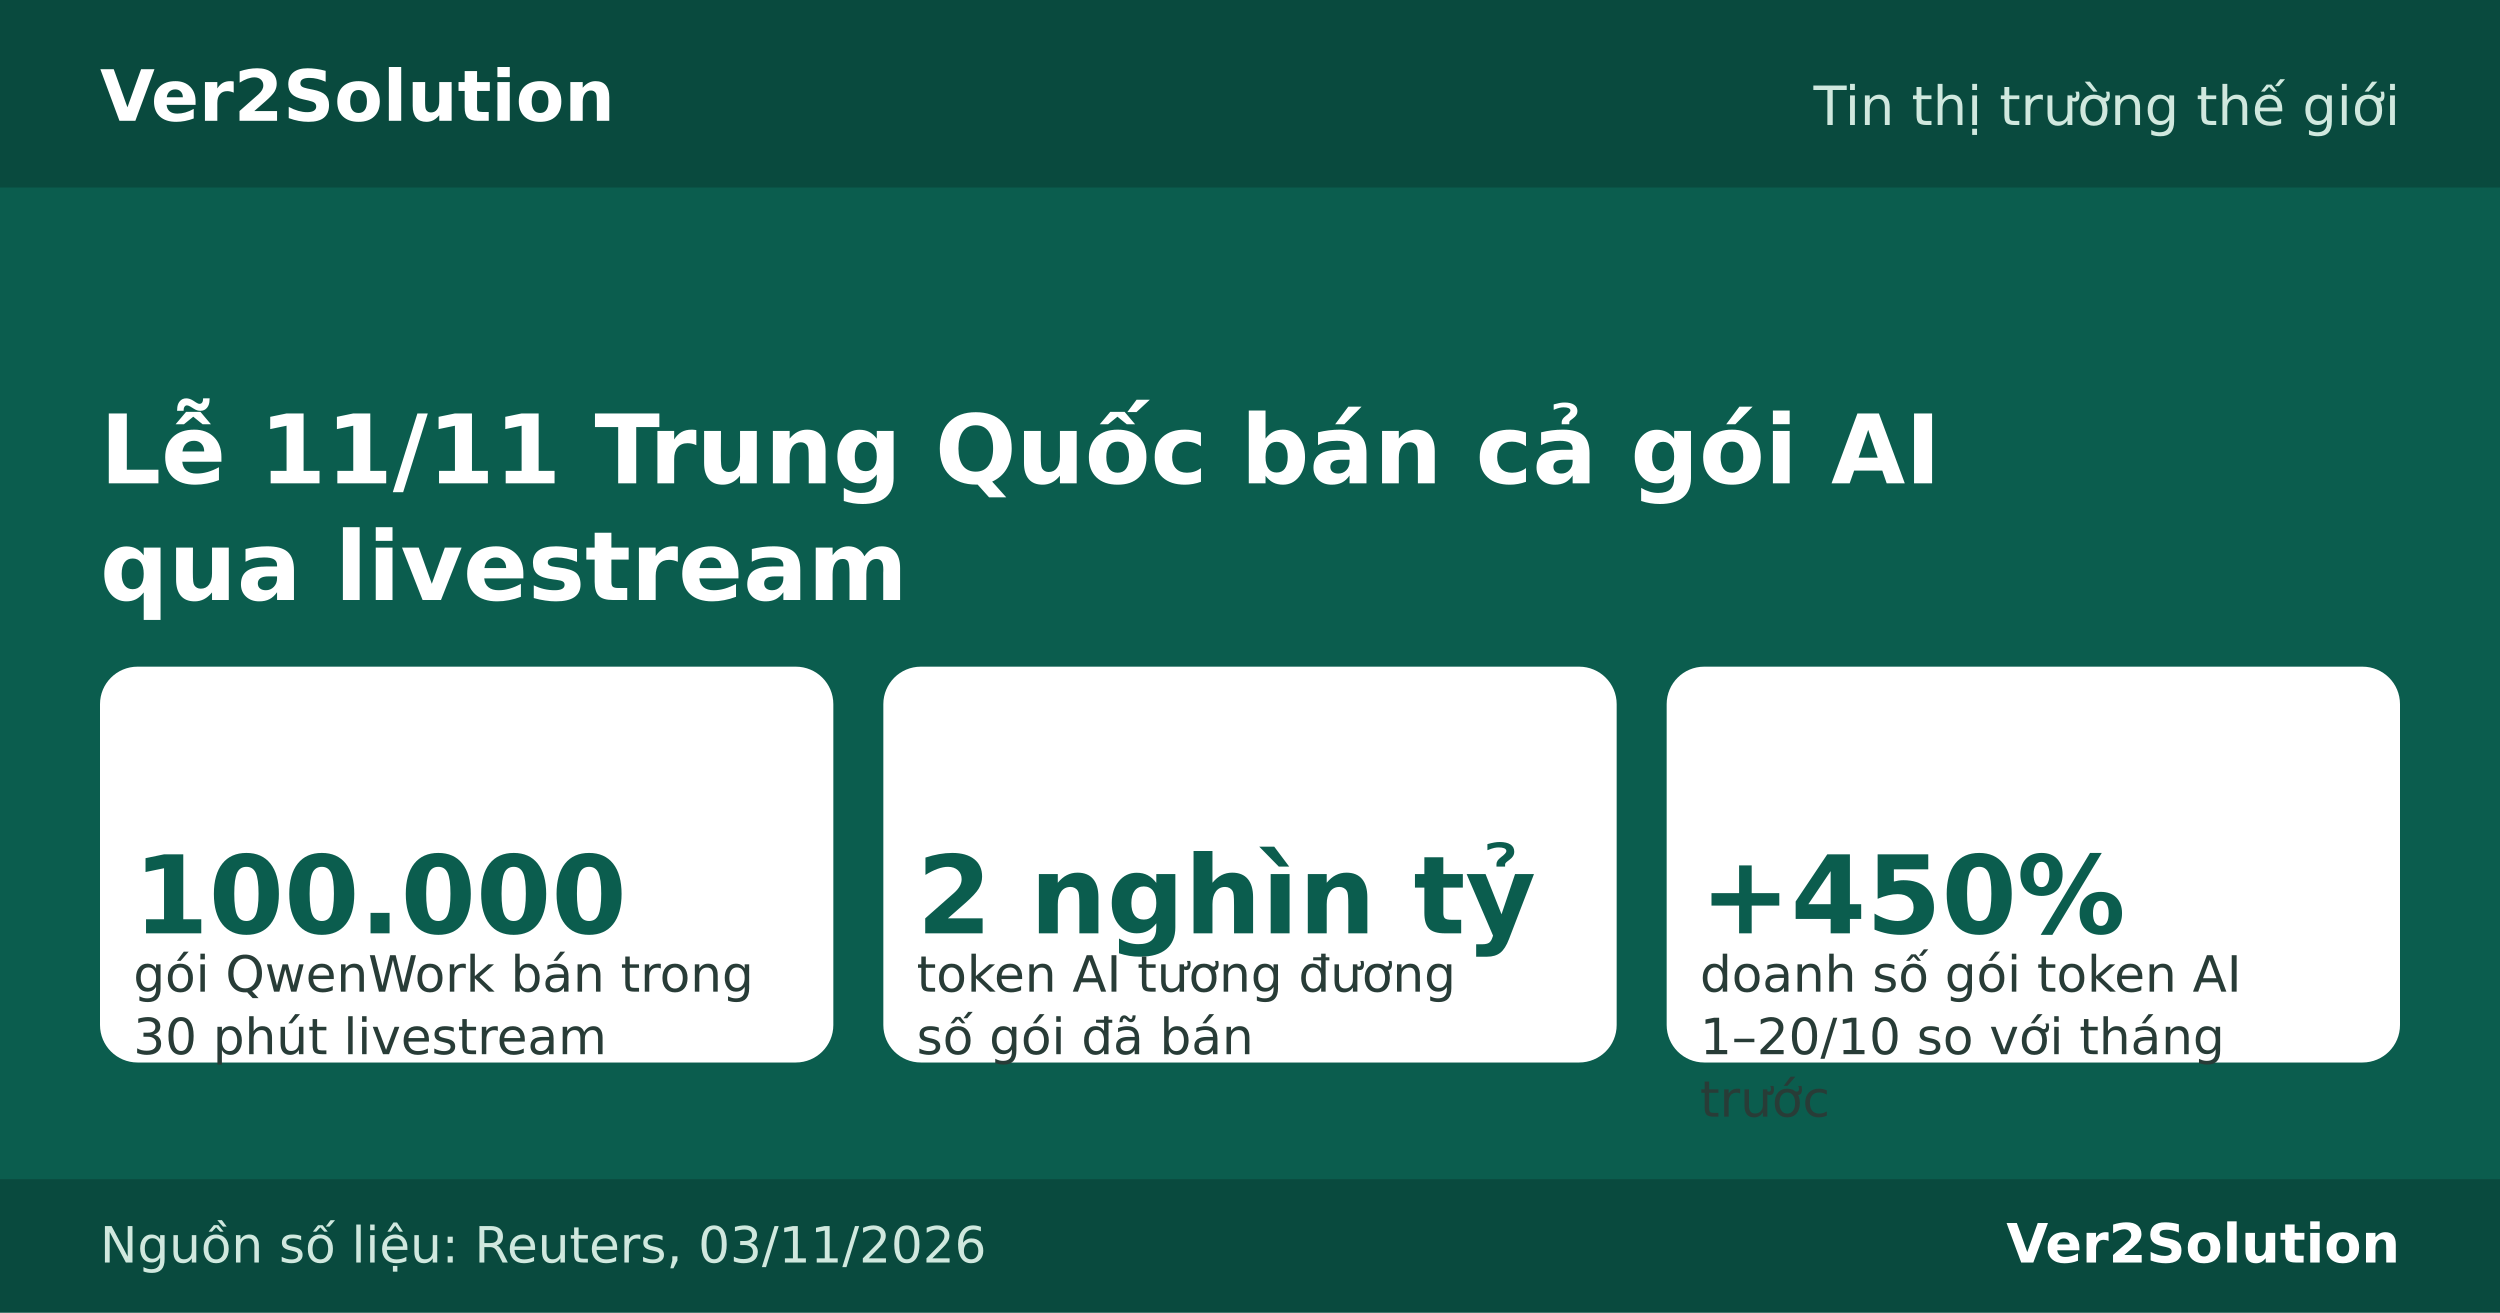
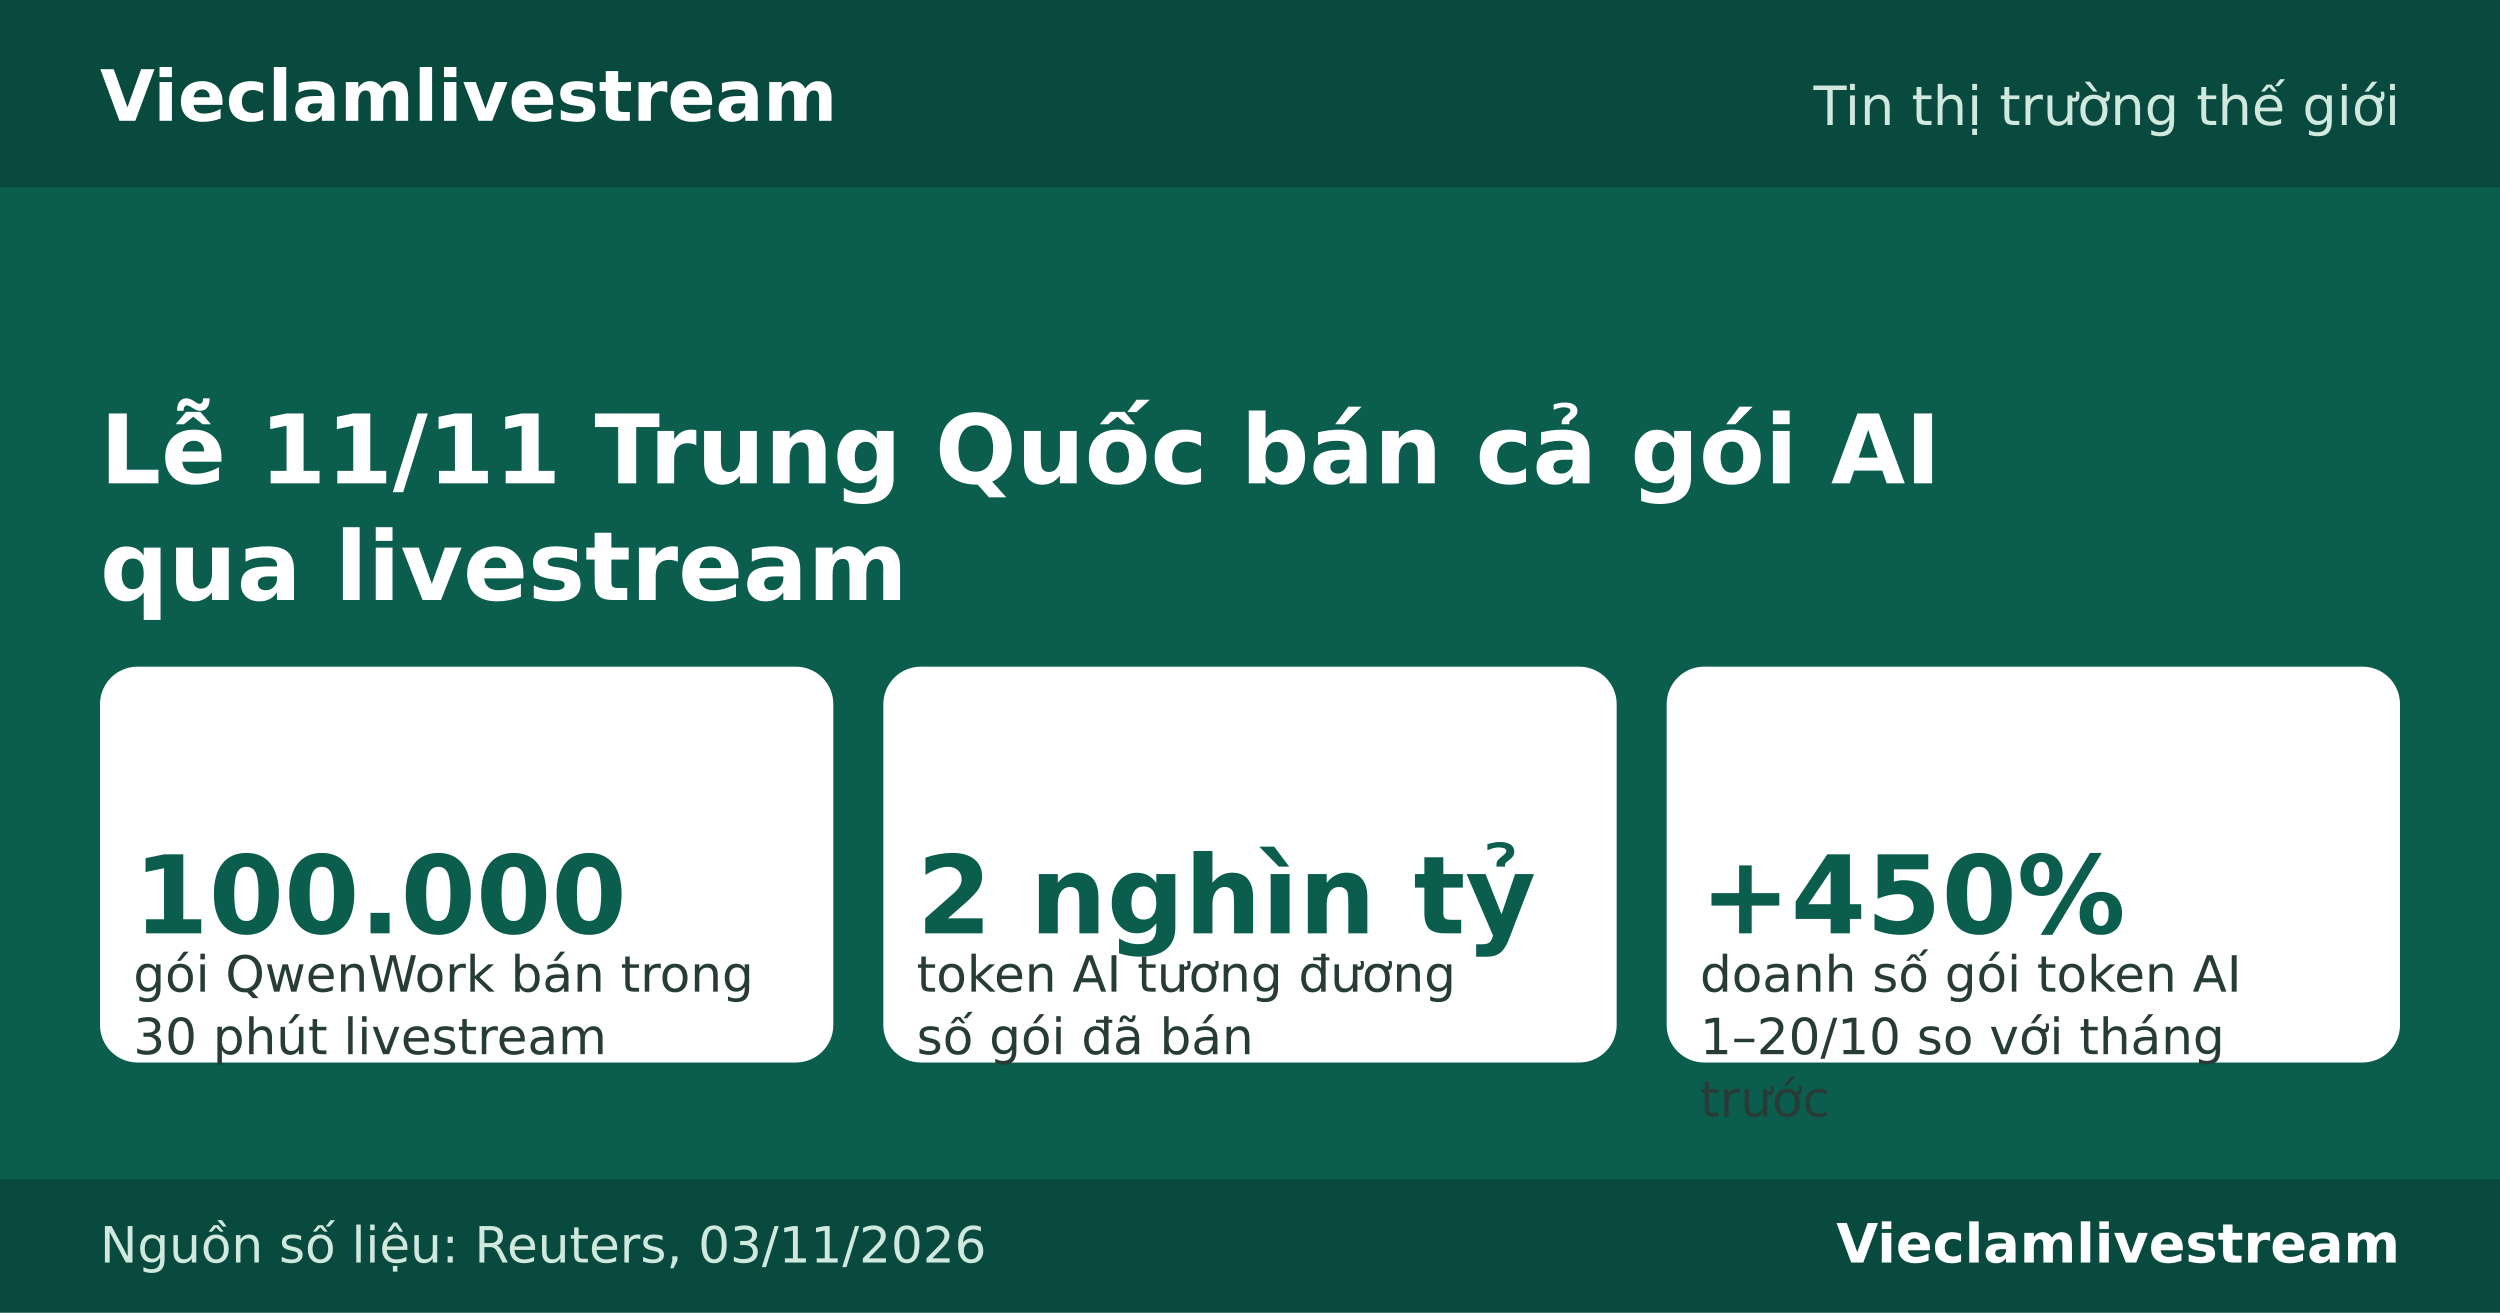
<svg xmlns="http://www.w3.org/2000/svg" width="1200" height="630" viewBox="0 0 1200 630">
  <rect width="1200" height="630" fill="#0b5d4e" />
  <rect width="1200" height="90" fill="#094a3e" />
  <rect y="566" width="1200" height="64" fill="#094a3e" />
-   <text x="48" y="58" font-family="DejaVu Sans, sans-serif" font-size="34" font-weight="bold" fill="#ffffff">Ver2Solution</text>
+   <text x="48" y="58" font-family="DejaVu Sans, sans-serif" font-size="34" font-weight="bold" fill="#ffffff">Vieclamlivestream</text>
  <text x="1152" y="60" text-anchor="end" font-family="DejaVu Sans, sans-serif" font-size="26" fill="#d0e8de">Tin thị trường thế giới</text>
  <text font-family="DejaVu Sans, sans-serif" font-size="46" font-weight="bold" fill="#ffffff">
    <tspan x="48" y="176">
      <tspan x="48" dy="56">Lễ 11/11 Trung Quốc bán cả gói AI</tspan>
      <tspan x="48" dy="56">qua livestream</tspan>
    </tspan>
  </text>
  <rect x="48" y="320" width="352" height="190" rx="18" fill="#ffffff" />
  <text x="48" y="390" font-family="DejaVu Sans, sans-serif" font-size="52" font-weight="bold" fill="#0b5d4e">
    <tspan x="64" dy="58">100.000</tspan>
  </text>
  <text x="48" y="446" font-family="DejaVu Sans, sans-serif" font-size="24" fill="#283c37">
    <tspan x="64" dy="30">gói QwenWork bán trong</tspan>
    <tspan x="64" dy="30">30 phút livestream</tspan>
  </text>
  <rect x="424" y="320" width="352" height="190" rx="18" fill="#ffffff" />
  <text x="424" y="390" font-family="DejaVu Sans, sans-serif" font-size="52" font-weight="bold" fill="#0b5d4e">
    <tspan x="440" dy="58">2 nghìn tỷ</tspan>
  </text>
  <text x="424" y="446" font-family="DejaVu Sans, sans-serif" font-size="24" fill="#283c37">
    <tspan x="440" dy="30">token AI tương đương</tspan>
    <tspan x="440" dy="30">số gói đã bán</tspan>
  </text>
  <rect x="800" y="320" width="352" height="190" rx="18" fill="#ffffff" />
  <text x="800" y="390" font-family="DejaVu Sans, sans-serif" font-size="52" font-weight="bold" fill="#0b5d4e">
    <tspan x="816" dy="58">+450%</tspan>
  </text>
  <text x="800" y="446" font-family="DejaVu Sans, sans-serif" font-size="24" fill="#283c37">
    <tspan x="816" dy="30">doanh số gói token AI</tspan>
    <tspan x="816" dy="30">1–20/10 so với tháng</tspan>
    <tspan x="816" dy="30">trước</tspan>
  </text>
  <text x="48" y="606" font-family="DejaVu Sans, sans-serif" font-size="24" fill="#d0e8de">Nguồn số liệu: Reuters, 03/11/2026</text>
-   <text x="1152" y="606" text-anchor="end" font-family="DejaVu Sans, sans-serif" font-size="26" font-weight="bold" fill="#ffffff">Ver2Solution</text>
+   <text x="1152" y="606" text-anchor="end" font-family="DejaVu Sans, sans-serif" font-size="26" font-weight="bold" fill="#ffffff">Vieclamlivestream</text>
</svg>
